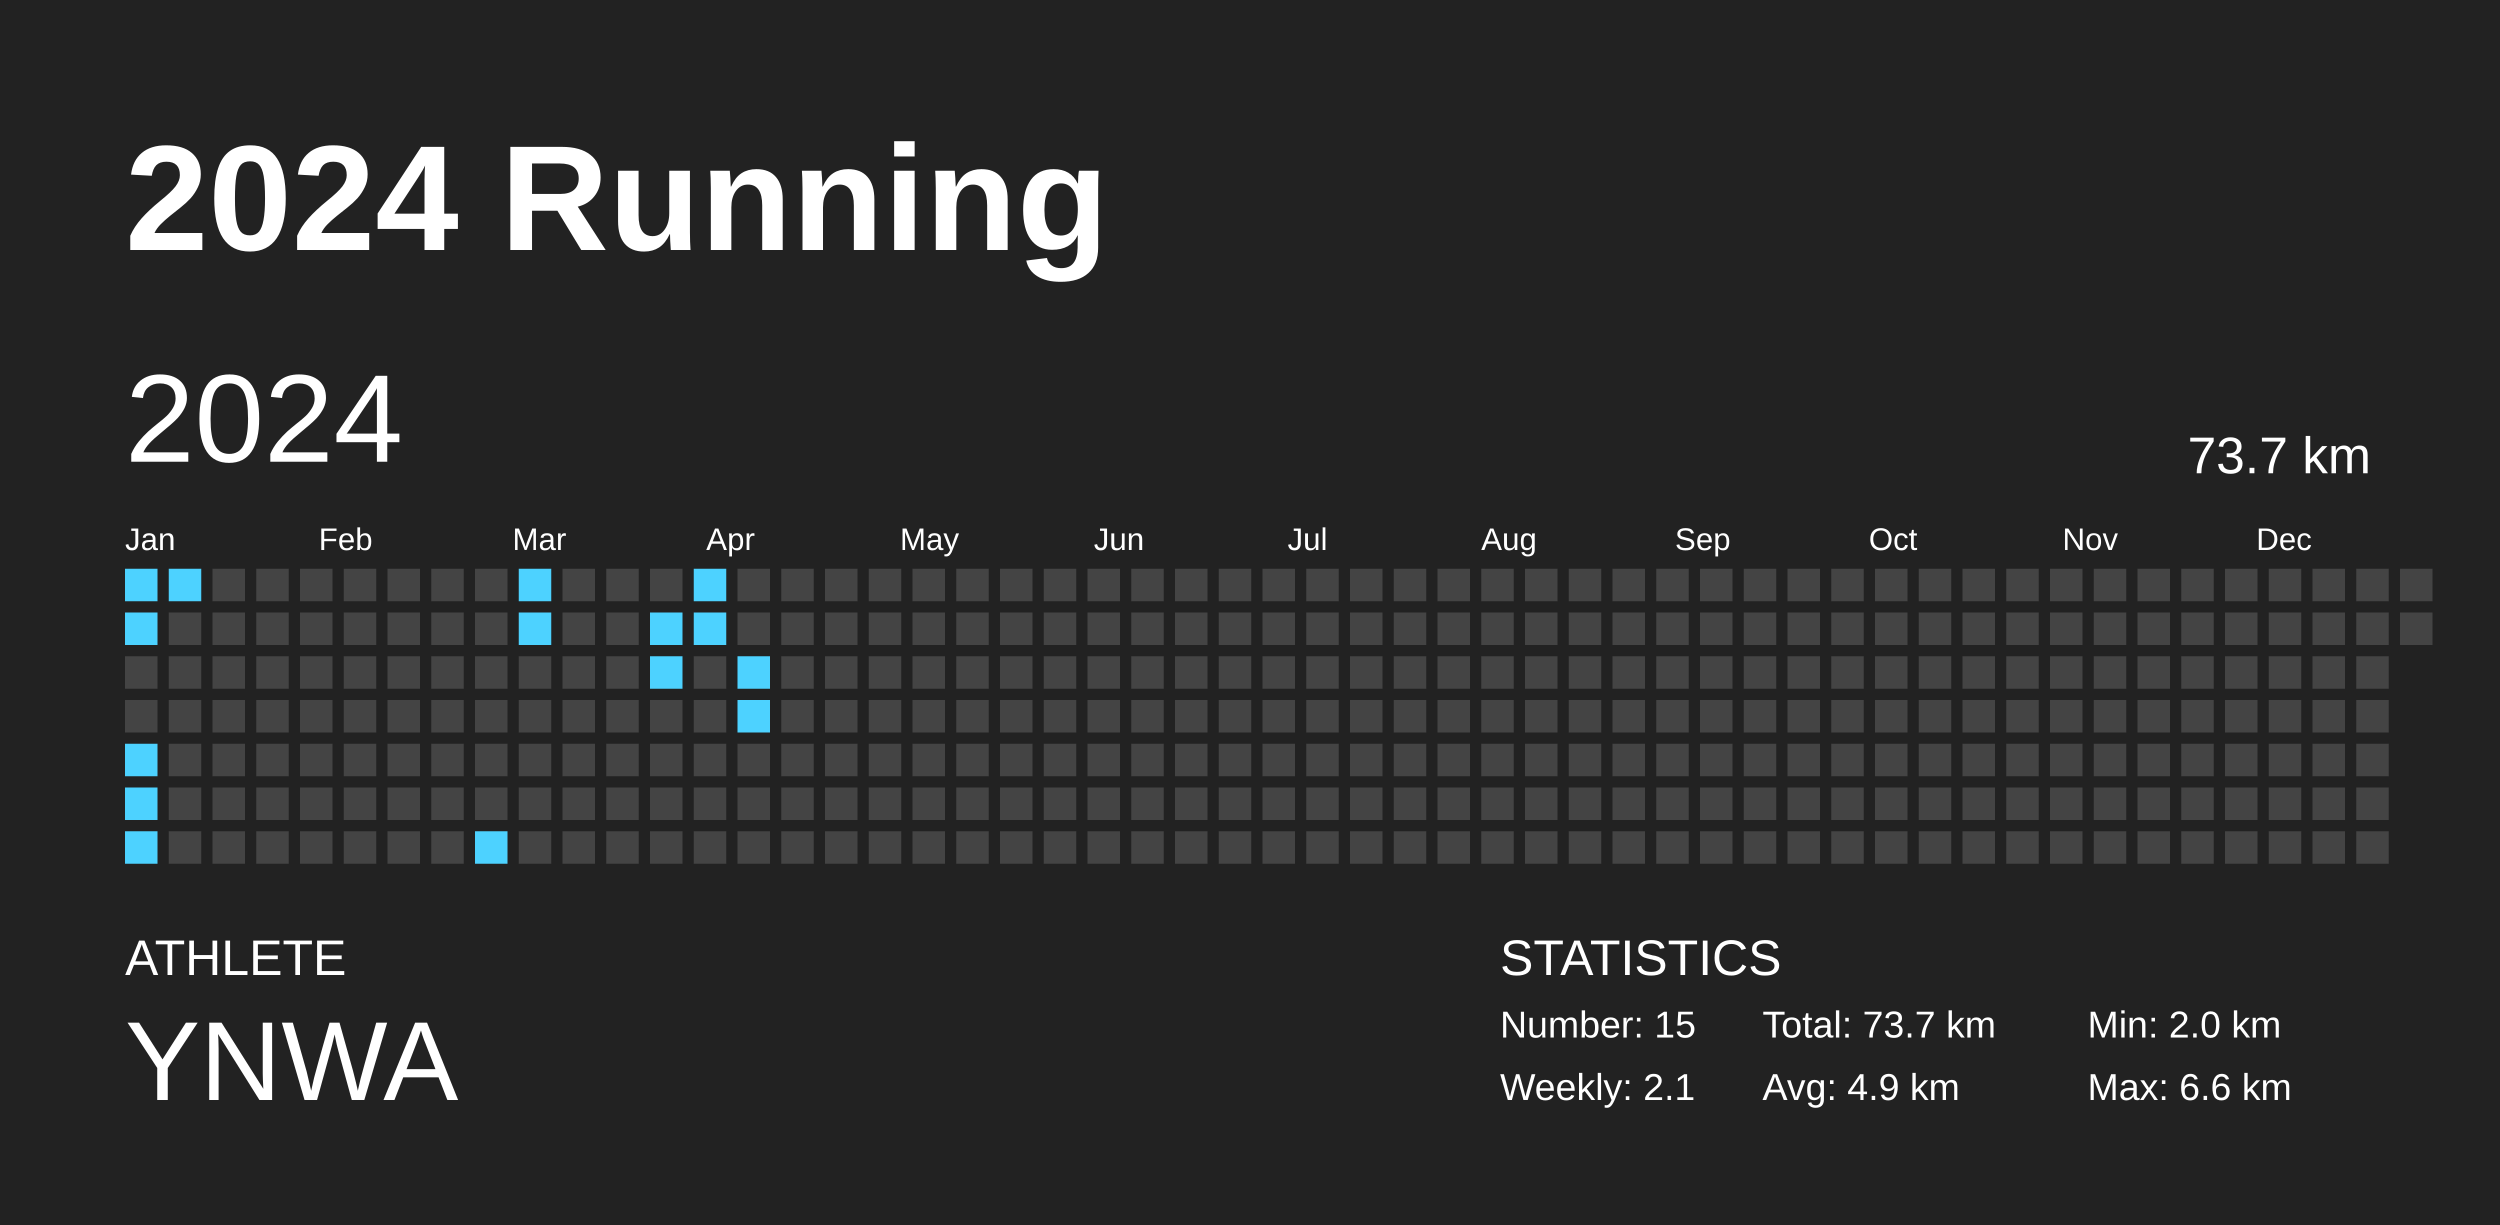
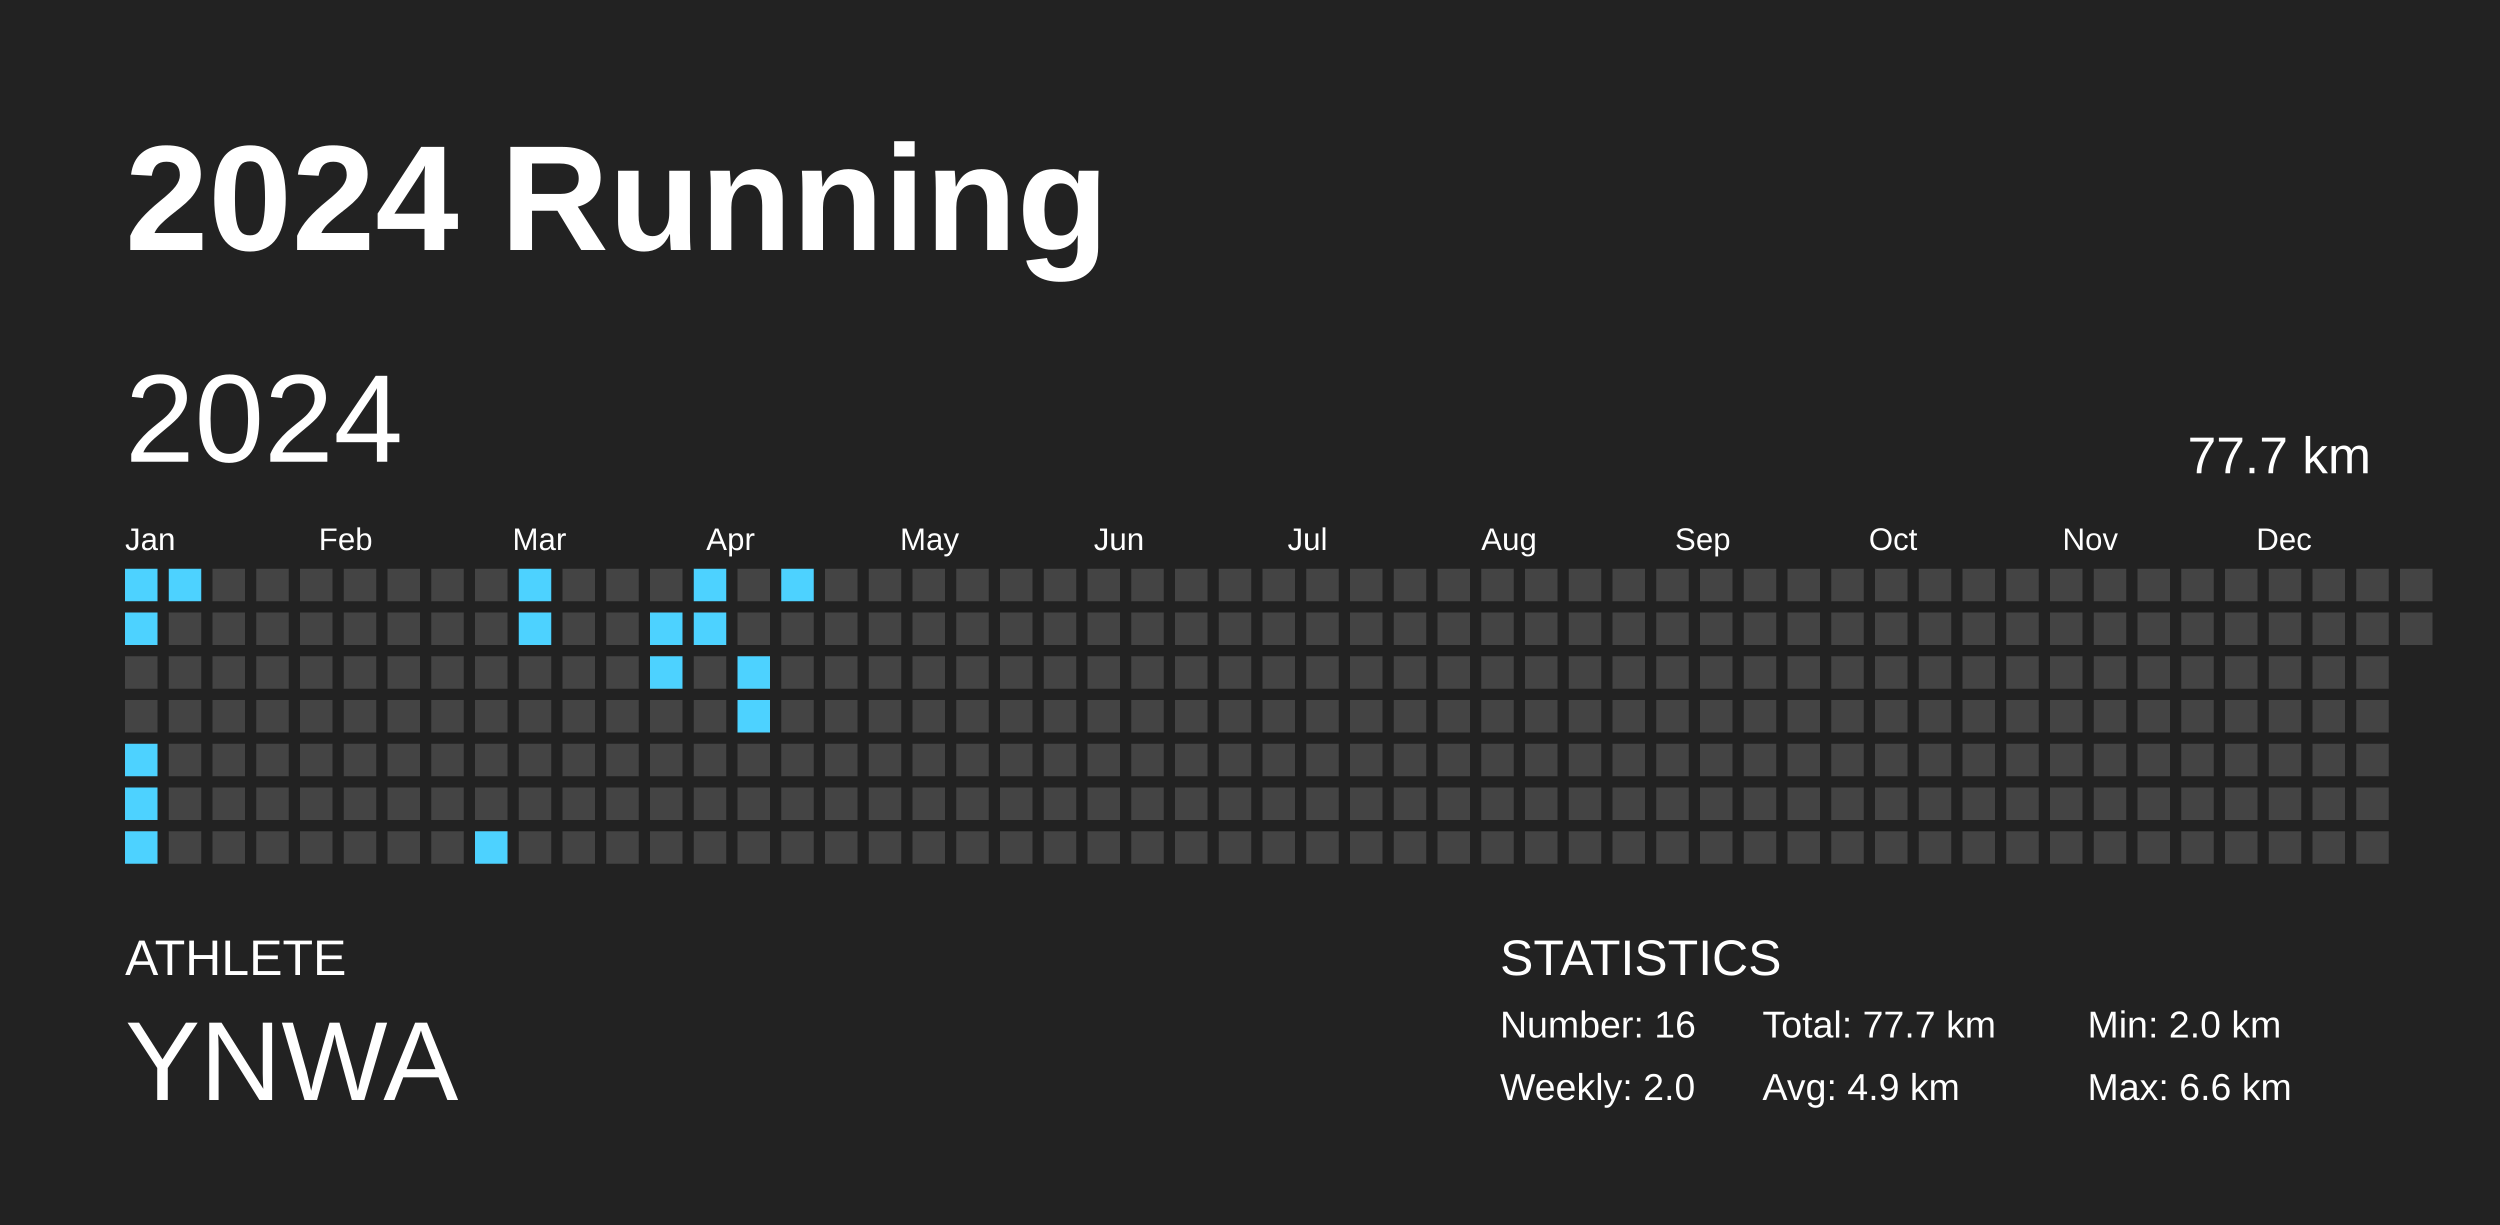
<svg xmlns="http://www.w3.org/2000/svg" baseProfile="full" height="98mm" version="1.1" viewBox="0,0,200,98" width="200mm">
  <defs />
  <rect fill="#222222" height="98" width="200" x="0" y="0" />
  <text fill="#FFFFFF" style="font-size:12px; font-family:Arial; font-weight:bold;" x="10" y="20">2024 Running</text>
  <text fill="#FFFFFF" style="font-size:4px; font-family:Arial" x="10" y="78">ATHLETE</text>
  <text fill="#FFFFFF" style="font-size:9px; font-family:Arial" x="10" y="88">YNWA</text>
  <text fill="#FFFFFF" style="font-size:4px; font-family:Arial" x="120" y="78">STATISTICS</text>
-   <text fill="#FFFFFF" style="font-size:3px; font-family:Arial" x="120" y="83">Number: 15</text>
-   <text fill="#FFFFFF" style="font-size:3px; font-family:Arial" x="120" y="88">Weekly: 2.1</text>
-   <text fill="#FFFFFF" style="font-size:3px; font-family:Arial" x="141" y="83">Total: 73.7 km</text>
+   <text fill="#FFFFFF" style="font-size:3px; font-family:Arial" x="120" y="83">Number: 16</text>
+   <text fill="#FFFFFF" style="font-size:3px; font-family:Arial" x="120" y="88">Weekly: 2.0</text>
+   <text fill="#FFFFFF" style="font-size:3px; font-family:Arial" x="141" y="83">Total: 77.7 km</text>
  <text fill="#FFFFFF" style="font-size:3px; font-family:Arial" x="141" y="88">Avg: 4.9 km</text>
  <text fill="#FFFFFF" style="font-size:3px; font-family:Arial" x="167" y="83">Min: 2.0 km</text>
  <text fill="#FFFFFF" style="font-size:3px; font-family:Arial" x="167" y="88">Max: 6.6 km</text>
  <text dominant-baseline="hanging" fill="#FFFFFF" style="font-size:10.0px; font-family:Arial;" x="10" y="30">2024</text>
-   <text dominant-baseline="hanging" fill="#FFFFFF" style="font-size:4.125px; font-family:Arial;" x="175" y="35">73.7 km</text>
+   <text dominant-baseline="hanging" fill="#FFFFFF" style="font-size:4.125px; font-family:Arial;" x="175" y="35">77.7 km</text>
  <text fill="#FFFFFF" style="font-size:2.5px; font-family:Arial" x="10.0" y="44">Jan</text>
  <text fill="#FFFFFF" style="font-size:2.5px; font-family:Arial" x="25.5" y="44">Feb</text>
  <text fill="#FFFFFF" style="font-size:2.5px; font-family:Arial" x="41.0" y="44">Mar</text>
  <text fill="#FFFFFF" style="font-size:2.5px; font-family:Arial" x="56.5" y="44">Apr</text>
  <text fill="#FFFFFF" style="font-size:2.5px; font-family:Arial" x="72.0" y="44">May</text>
  <text fill="#FFFFFF" style="font-size:2.5px; font-family:Arial" x="87.5" y="44">Jun</text>
  <text fill="#FFFFFF" style="font-size:2.5px; font-family:Arial" x="103.0" y="44">Jul</text>
  <text fill="#FFFFFF" style="font-size:2.5px; font-family:Arial" x="118.5" y="44">Aug</text>
  <text fill="#FFFFFF" style="font-size:2.5px; font-family:Arial" x="134.0" y="44">Sep</text>
  <text fill="#FFFFFF" style="font-size:2.5px; font-family:Arial" x="149.5" y="44">Oct</text>
  <text fill="#FFFFFF" style="font-size:2.5px; font-family:Arial" x="165.0" y="44">Nov</text>
  <text fill="#FFFFFF" style="font-size:2.5px; font-family:Arial" x="180.5" y="44">Dec</text>
  <rect fill="#4dd2ff" height="2.6" width="2.6" x="10.0" y="45.5" />
  <rect fill="#4dd2ff" height="2.6" width="2.6" x="10.0" y="49.0" />
  <rect fill="#444444" height="2.6" width="2.6" x="10.0" y="52.5" />
  <rect fill="#444444" height="2.6" width="2.6" x="10.0" y="56.0" />
  <rect fill="#4dd2ff" height="2.6" width="2.6" x="10.0" y="59.5" />
  <rect fill="#4dd2ff" height="2.6" width="2.6" x="10.0" y="63.0" />
  <rect fill="#4dd2ff" height="2.6" width="2.6" x="10.0" y="66.5" />
  <rect fill="#4dd2ff" height="2.6" width="2.6" x="13.5" y="45.5" />
  <rect fill="#444444" height="2.6" width="2.6" x="13.5" y="49.0" />
  <rect fill="#444444" height="2.6" width="2.6" x="13.5" y="52.5" />
  <rect fill="#444444" height="2.6" width="2.6" x="13.5" y="56.0" />
  <rect fill="#444444" height="2.6" width="2.6" x="13.5" y="59.5" />
  <rect fill="#444444" height="2.6" width="2.6" x="13.5" y="63.0" />
  <rect fill="#444444" height="2.6" width="2.6" x="13.5" y="66.5" />
  <rect fill="#444444" height="2.6" width="2.6" x="17.0" y="45.5" />
  <rect fill="#444444" height="2.6" width="2.6" x="17.0" y="49.0" />
  <rect fill="#444444" height="2.6" width="2.6" x="17.0" y="52.5" />
  <rect fill="#444444" height="2.6" width="2.6" x="17.0" y="56.0" />
  <rect fill="#444444" height="2.6" width="2.6" x="17.0" y="59.5" />
  <rect fill="#444444" height="2.6" width="2.6" x="17.0" y="63.0" />
  <rect fill="#444444" height="2.6" width="2.6" x="17.0" y="66.5" />
  <rect fill="#444444" height="2.6" width="2.6" x="20.5" y="45.5" />
  <rect fill="#444444" height="2.6" width="2.6" x="20.5" y="49.0" />
  <rect fill="#444444" height="2.6" width="2.6" x="20.5" y="52.5" />
  <rect fill="#444444" height="2.6" width="2.6" x="20.5" y="56.0" />
  <rect fill="#444444" height="2.6" width="2.6" x="20.5" y="59.5" />
  <rect fill="#444444" height="2.6" width="2.6" x="20.5" y="63.0" />
  <rect fill="#444444" height="2.6" width="2.6" x="20.5" y="66.5" />
  <rect fill="#444444" height="2.6" width="2.6" x="24.0" y="45.5" />
  <rect fill="#444444" height="2.6" width="2.6" x="24.0" y="49.0" />
  <rect fill="#444444" height="2.6" width="2.6" x="24.0" y="52.5" />
  <rect fill="#444444" height="2.6" width="2.6" x="24.0" y="56.0" />
  <rect fill="#444444" height="2.6" width="2.6" x="24.0" y="59.5" />
  <rect fill="#444444" height="2.6" width="2.6" x="24.0" y="63.0" />
  <rect fill="#444444" height="2.6" width="2.6" x="24.0" y="66.5" />
  <rect fill="#444444" height="2.6" width="2.6" x="27.5" y="45.5" />
  <rect fill="#444444" height="2.6" width="2.6" x="27.5" y="49.0" />
  <rect fill="#444444" height="2.6" width="2.6" x="27.5" y="52.5" />
  <rect fill="#444444" height="2.6" width="2.6" x="27.5" y="56.0" />
  <rect fill="#444444" height="2.6" width="2.6" x="27.5" y="59.5" />
  <rect fill="#444444" height="2.6" width="2.6" x="27.5" y="63.0" />
  <rect fill="#444444" height="2.6" width="2.6" x="27.5" y="66.5" />
  <rect fill="#444444" height="2.6" width="2.6" x="31.0" y="45.5" />
  <rect fill="#444444" height="2.6" width="2.6" x="31.0" y="49.0" />
  <rect fill="#444444" height="2.6" width="2.6" x="31.0" y="52.5" />
  <rect fill="#444444" height="2.6" width="2.6" x="31.0" y="56.0" />
  <rect fill="#444444" height="2.6" width="2.6" x="31.0" y="59.5" />
  <rect fill="#444444" height="2.6" width="2.6" x="31.0" y="63.0" />
  <rect fill="#444444" height="2.6" width="2.6" x="31.0" y="66.5" />
  <rect fill="#444444" height="2.6" width="2.6" x="34.5" y="45.5" />
  <rect fill="#444444" height="2.6" width="2.6" x="34.5" y="49.0" />
  <rect fill="#444444" height="2.6" width="2.6" x="34.5" y="52.5" />
  <rect fill="#444444" height="2.6" width="2.6" x="34.5" y="56.0" />
  <rect fill="#444444" height="2.6" width="2.6" x="34.5" y="59.5" />
  <rect fill="#444444" height="2.6" width="2.6" x="34.5" y="63.0" />
  <rect fill="#444444" height="2.6" width="2.6" x="34.5" y="66.5" />
  <rect fill="#444444" height="2.6" width="2.6" x="38.0" y="45.5" />
  <rect fill="#444444" height="2.6" width="2.6" x="38.0" y="49.0" />
  <rect fill="#444444" height="2.6" width="2.6" x="38.0" y="52.5" />
  <rect fill="#444444" height="2.6" width="2.6" x="38.0" y="56.0" />
  <rect fill="#444444" height="2.6" width="2.6" x="38.0" y="59.5" />
  <rect fill="#444444" height="2.6" width="2.6" x="38.0" y="63.0" />
  <rect fill="#4dd2ff" height="2.6" width="2.6" x="38.0" y="66.5" />
  <rect fill="#4dd2ff" height="2.6" width="2.6" x="41.5" y="45.5" />
  <rect fill="#4dd2ff" height="2.6" width="2.6" x="41.5" y="49.0" />
  <rect fill="#444444" height="2.6" width="2.6" x="41.5" y="52.5" />
  <rect fill="#444444" height="2.6" width="2.6" x="41.5" y="56.0" />
  <rect fill="#444444" height="2.6" width="2.6" x="41.5" y="59.5" />
  <rect fill="#444444" height="2.6" width="2.6" x="41.5" y="63.0" />
  <rect fill="#444444" height="2.6" width="2.6" x="41.5" y="66.5" />
  <rect fill="#444444" height="2.6" width="2.6" x="45.0" y="45.5" />
  <rect fill="#444444" height="2.6" width="2.6" x="45.0" y="49.0" />
  <rect fill="#444444" height="2.6" width="2.6" x="45.0" y="52.5" />
  <rect fill="#444444" height="2.6" width="2.6" x="45.0" y="56.0" />
  <rect fill="#444444" height="2.6" width="2.6" x="45.0" y="59.5" />
  <rect fill="#444444" height="2.6" width="2.6" x="45.0" y="63.0" />
  <rect fill="#444444" height="2.6" width="2.6" x="45.0" y="66.5" />
  <rect fill="#444444" height="2.6" width="2.6" x="48.5" y="45.5" />
  <rect fill="#444444" height="2.6" width="2.6" x="48.5" y="49.0" />
  <rect fill="#444444" height="2.6" width="2.6" x="48.5" y="52.5" />
  <rect fill="#444444" height="2.6" width="2.6" x="48.5" y="56.0" />
  <rect fill="#444444" height="2.6" width="2.6" x="48.5" y="59.5" />
  <rect fill="#444444" height="2.6" width="2.6" x="48.5" y="63.0" />
  <rect fill="#444444" height="2.6" width="2.6" x="48.5" y="66.5" />
  <rect fill="#444444" height="2.6" width="2.6" x="52.0" y="45.5" />
  <rect fill="#4dd2ff" height="2.6" width="2.6" x="52.0" y="49.0" />
  <rect fill="#4dd2ff" height="2.6" width="2.6" x="52.0" y="52.5" />
  <rect fill="#444444" height="2.6" width="2.6" x="52.0" y="56.0" />
  <rect fill="#444444" height="2.6" width="2.6" x="52.0" y="59.5" />
  <rect fill="#444444" height="2.6" width="2.6" x="52.0" y="63.0" />
  <rect fill="#444444" height="2.6" width="2.6" x="52.0" y="66.5" />
  <rect fill="#4dd2ff" height="2.6" width="2.6" x="55.5" y="45.5" />
  <rect fill="#4dd2ff" height="2.6" width="2.6" x="55.5" y="49.0" />
  <rect fill="#444444" height="2.6" width="2.6" x="55.5" y="52.5" />
  <rect fill="#444444" height="2.6" width="2.6" x="55.5" y="56.0" />
  <rect fill="#444444" height="2.6" width="2.6" x="55.5" y="59.5" />
  <rect fill="#444444" height="2.6" width="2.6" x="55.5" y="63.0" />
  <rect fill="#444444" height="2.6" width="2.6" x="55.5" y="66.5" />
  <rect fill="#444444" height="2.6" width="2.6" x="59.0" y="45.5" />
  <rect fill="#444444" height="2.6" width="2.6" x="59.0" y="49.0" />
  <rect fill="#4dd2ff" height="2.6" width="2.6" x="59.0" y="52.5" />
  <rect fill="#4dd2ff" height="2.6" width="2.6" x="59.0" y="56.0" />
  <rect fill="#444444" height="2.6" width="2.6" x="59.0" y="59.5" />
  <rect fill="#444444" height="2.6" width="2.6" x="59.0" y="63.0" />
  <rect fill="#444444" height="2.6" width="2.6" x="59.0" y="66.5" />
-   <rect fill="#444444" height="2.6" width="2.6" x="62.5" y="45.5" />
+   <rect fill="#4dd2ff" height="2.6" width="2.6" x="62.5" y="45.5" />
  <rect fill="#444444" height="2.6" width="2.6" x="62.5" y="49.0" />
  <rect fill="#444444" height="2.6" width="2.6" x="62.5" y="52.5" />
  <rect fill="#444444" height="2.6" width="2.6" x="62.5" y="56.0" />
  <rect fill="#444444" height="2.6" width="2.6" x="62.5" y="59.5" />
  <rect fill="#444444" height="2.6" width="2.6" x="62.5" y="63.0" />
  <rect fill="#444444" height="2.6" width="2.6" x="62.5" y="66.5" />
  <rect fill="#444444" height="2.6" width="2.6" x="66.0" y="45.5" />
  <rect fill="#444444" height="2.6" width="2.6" x="66.0" y="49.0" />
  <rect fill="#444444" height="2.6" width="2.6" x="66.0" y="52.5" />
  <rect fill="#444444" height="2.6" width="2.6" x="66.0" y="56.0" />
  <rect fill="#444444" height="2.6" width="2.6" x="66.0" y="59.5" />
  <rect fill="#444444" height="2.6" width="2.6" x="66.0" y="63.0" />
  <rect fill="#444444" height="2.6" width="2.6" x="66.0" y="66.5" />
  <rect fill="#444444" height="2.6" width="2.6" x="69.5" y="45.5" />
  <rect fill="#444444" height="2.6" width="2.6" x="69.5" y="49.0" />
  <rect fill="#444444" height="2.6" width="2.6" x="69.5" y="52.5" />
  <rect fill="#444444" height="2.6" width="2.6" x="69.5" y="56.0" />
  <rect fill="#444444" height="2.6" width="2.6" x="69.5" y="59.5" />
  <rect fill="#444444" height="2.6" width="2.6" x="69.5" y="63.0" />
  <rect fill="#444444" height="2.6" width="2.6" x="69.5" y="66.5" />
  <rect fill="#444444" height="2.6" width="2.6" x="73.0" y="45.5" />
  <rect fill="#444444" height="2.6" width="2.6" x="73.0" y="49.0" />
  <rect fill="#444444" height="2.6" width="2.6" x="73.0" y="52.5" />
  <rect fill="#444444" height="2.6" width="2.6" x="73.0" y="56.0" />
  <rect fill="#444444" height="2.6" width="2.6" x="73.0" y="59.5" />
  <rect fill="#444444" height="2.6" width="2.6" x="73.0" y="63.0" />
  <rect fill="#444444" height="2.6" width="2.6" x="73.0" y="66.5" />
  <rect fill="#444444" height="2.6" width="2.6" x="76.5" y="45.5" />
  <rect fill="#444444" height="2.6" width="2.6" x="76.5" y="49.0" />
  <rect fill="#444444" height="2.6" width="2.6" x="76.5" y="52.5" />
  <rect fill="#444444" height="2.6" width="2.6" x="76.5" y="56.0" />
  <rect fill="#444444" height="2.6" width="2.6" x="76.5" y="59.5" />
  <rect fill="#444444" height="2.6" width="2.6" x="76.5" y="63.0" />
  <rect fill="#444444" height="2.6" width="2.6" x="76.5" y="66.5" />
  <rect fill="#444444" height="2.6" width="2.6" x="80.0" y="45.5" />
  <rect fill="#444444" height="2.6" width="2.6" x="80.0" y="49.0" />
  <rect fill="#444444" height="2.6" width="2.6" x="80.0" y="52.5" />
  <rect fill="#444444" height="2.6" width="2.6" x="80.0" y="56.0" />
  <rect fill="#444444" height="2.6" width="2.6" x="80.0" y="59.5" />
  <rect fill="#444444" height="2.6" width="2.6" x="80.0" y="63.0" />
  <rect fill="#444444" height="2.6" width="2.6" x="80.0" y="66.5" />
  <rect fill="#444444" height="2.6" width="2.6" x="83.5" y="45.5" />
  <rect fill="#444444" height="2.6" width="2.6" x="83.5" y="49.0" />
  <rect fill="#444444" height="2.6" width="2.6" x="83.5" y="52.5" />
  <rect fill="#444444" height="2.6" width="2.6" x="83.5" y="56.0" />
  <rect fill="#444444" height="2.6" width="2.6" x="83.5" y="59.5" />
  <rect fill="#444444" height="2.6" width="2.6" x="83.5" y="63.0" />
  <rect fill="#444444" height="2.6" width="2.6" x="83.5" y="66.5" />
  <rect fill="#444444" height="2.6" width="2.6" x="87.0" y="45.5" />
  <rect fill="#444444" height="2.6" width="2.6" x="87.0" y="49.0" />
  <rect fill="#444444" height="2.6" width="2.6" x="87.0" y="52.5" />
  <rect fill="#444444" height="2.6" width="2.6" x="87.0" y="56.0" />
  <rect fill="#444444" height="2.6" width="2.6" x="87.0" y="59.5" />
  <rect fill="#444444" height="2.6" width="2.6" x="87.0" y="63.0" />
  <rect fill="#444444" height="2.6" width="2.6" x="87.0" y="66.5" />
  <rect fill="#444444" height="2.6" width="2.6" x="90.5" y="45.5" />
  <rect fill="#444444" height="2.6" width="2.6" x="90.5" y="49.0" />
  <rect fill="#444444" height="2.6" width="2.6" x="90.5" y="52.5" />
  <rect fill="#444444" height="2.6" width="2.6" x="90.5" y="56.0" />
  <rect fill="#444444" height="2.6" width="2.6" x="90.5" y="59.5" />
  <rect fill="#444444" height="2.6" width="2.6" x="90.5" y="63.0" />
  <rect fill="#444444" height="2.6" width="2.6" x="90.5" y="66.5" />
  <rect fill="#444444" height="2.6" width="2.6" x="94.0" y="45.5" />
  <rect fill="#444444" height="2.6" width="2.6" x="94.0" y="49.0" />
  <rect fill="#444444" height="2.6" width="2.6" x="94.0" y="52.5" />
  <rect fill="#444444" height="2.6" width="2.6" x="94.0" y="56.0" />
  <rect fill="#444444" height="2.6" width="2.6" x="94.0" y="59.5" />
  <rect fill="#444444" height="2.6" width="2.6" x="94.0" y="63.0" />
  <rect fill="#444444" height="2.6" width="2.6" x="94.0" y="66.5" />
  <rect fill="#444444" height="2.6" width="2.6" x="97.5" y="45.5" />
  <rect fill="#444444" height="2.6" width="2.6" x="97.5" y="49.0" />
  <rect fill="#444444" height="2.6" width="2.6" x="97.5" y="52.5" />
  <rect fill="#444444" height="2.6" width="2.6" x="97.5" y="56.0" />
  <rect fill="#444444" height="2.6" width="2.6" x="97.5" y="59.5" />
  <rect fill="#444444" height="2.6" width="2.6" x="97.5" y="63.0" />
  <rect fill="#444444" height="2.6" width="2.6" x="97.5" y="66.5" />
  <rect fill="#444444" height="2.6" width="2.6" x="101.0" y="45.5" />
  <rect fill="#444444" height="2.6" width="2.6" x="101.0" y="49.0" />
  <rect fill="#444444" height="2.6" width="2.6" x="101.0" y="52.5" />
  <rect fill="#444444" height="2.6" width="2.6" x="101.0" y="56.0" />
  <rect fill="#444444" height="2.6" width="2.6" x="101.0" y="59.5" />
  <rect fill="#444444" height="2.6" width="2.6" x="101.0" y="63.0" />
  <rect fill="#444444" height="2.6" width="2.6" x="101.0" y="66.5" />
  <rect fill="#444444" height="2.6" width="2.6" x="104.5" y="45.5" />
  <rect fill="#444444" height="2.6" width="2.6" x="104.5" y="49.0" />
  <rect fill="#444444" height="2.6" width="2.6" x="104.5" y="52.5" />
  <rect fill="#444444" height="2.6" width="2.6" x="104.5" y="56.0" />
  <rect fill="#444444" height="2.6" width="2.6" x="104.5" y="59.5" />
  <rect fill="#444444" height="2.6" width="2.6" x="104.5" y="63.0" />
  <rect fill="#444444" height="2.6" width="2.6" x="104.5" y="66.5" />
  <rect fill="#444444" height="2.6" width="2.6" x="108.0" y="45.5" />
  <rect fill="#444444" height="2.6" width="2.6" x="108.0" y="49.0" />
  <rect fill="#444444" height="2.6" width="2.6" x="108.0" y="52.5" />
  <rect fill="#444444" height="2.6" width="2.6" x="108.0" y="56.0" />
  <rect fill="#444444" height="2.6" width="2.6" x="108.0" y="59.5" />
  <rect fill="#444444" height="2.6" width="2.6" x="108.0" y="63.0" />
  <rect fill="#444444" height="2.6" width="2.6" x="108.0" y="66.5" />
  <rect fill="#444444" height="2.6" width="2.6" x="111.5" y="45.5" />
  <rect fill="#444444" height="2.6" width="2.6" x="111.5" y="49.0" />
  <rect fill="#444444" height="2.6" width="2.6" x="111.5" y="52.5" />
  <rect fill="#444444" height="2.6" width="2.6" x="111.5" y="56.0" />
  <rect fill="#444444" height="2.6" width="2.6" x="111.5" y="59.5" />
  <rect fill="#444444" height="2.6" width="2.6" x="111.5" y="63.0" />
  <rect fill="#444444" height="2.6" width="2.6" x="111.5" y="66.5" />
  <rect fill="#444444" height="2.6" width="2.6" x="115.0" y="45.5" />
  <rect fill="#444444" height="2.6" width="2.6" x="115.0" y="49.0" />
  <rect fill="#444444" height="2.6" width="2.6" x="115.0" y="52.5" />
  <rect fill="#444444" height="2.6" width="2.6" x="115.0" y="56.0" />
  <rect fill="#444444" height="2.6" width="2.6" x="115.0" y="59.5" />
  <rect fill="#444444" height="2.6" width="2.6" x="115.0" y="63.0" />
  <rect fill="#444444" height="2.6" width="2.6" x="115.0" y="66.5" />
  <rect fill="#444444" height="2.6" width="2.6" x="118.5" y="45.5" />
  <rect fill="#444444" height="2.6" width="2.6" x="118.5" y="49.0" />
  <rect fill="#444444" height="2.6" width="2.6" x="118.5" y="52.5" />
  <rect fill="#444444" height="2.6" width="2.6" x="118.5" y="56.0" />
  <rect fill="#444444" height="2.6" width="2.6" x="118.5" y="59.5" />
  <rect fill="#444444" height="2.6" width="2.6" x="118.5" y="63.0" />
  <rect fill="#444444" height="2.6" width="2.6" x="118.5" y="66.5" />
  <rect fill="#444444" height="2.6" width="2.6" x="122.0" y="45.5" />
  <rect fill="#444444" height="2.6" width="2.6" x="122.0" y="49.0" />
  <rect fill="#444444" height="2.6" width="2.6" x="122.0" y="52.5" />
  <rect fill="#444444" height="2.6" width="2.6" x="122.0" y="56.0" />
  <rect fill="#444444" height="2.6" width="2.6" x="122.0" y="59.5" />
  <rect fill="#444444" height="2.6" width="2.6" x="122.0" y="63.0" />
  <rect fill="#444444" height="2.6" width="2.6" x="122.0" y="66.5" />
  <rect fill="#444444" height="2.6" width="2.6" x="125.5" y="45.5" />
  <rect fill="#444444" height="2.6" width="2.6" x="125.5" y="49.0" />
  <rect fill="#444444" height="2.6" width="2.6" x="125.5" y="52.5" />
  <rect fill="#444444" height="2.6" width="2.6" x="125.5" y="56.0" />
  <rect fill="#444444" height="2.6" width="2.6" x="125.5" y="59.5" />
  <rect fill="#444444" height="2.6" width="2.6" x="125.5" y="63.0" />
  <rect fill="#444444" height="2.6" width="2.6" x="125.5" y="66.5" />
  <rect fill="#444444" height="2.6" width="2.6" x="129.0" y="45.5" />
  <rect fill="#444444" height="2.6" width="2.6" x="129.0" y="49.0" />
  <rect fill="#444444" height="2.6" width="2.6" x="129.0" y="52.5" />
  <rect fill="#444444" height="2.6" width="2.6" x="129.0" y="56.0" />
  <rect fill="#444444" height="2.6" width="2.6" x="129.0" y="59.5" />
  <rect fill="#444444" height="2.6" width="2.6" x="129.0" y="63.0" />
  <rect fill="#444444" height="2.6" width="2.6" x="129.0" y="66.5" />
  <rect fill="#444444" height="2.6" width="2.6" x="132.5" y="45.5" />
  <rect fill="#444444" height="2.6" width="2.6" x="132.5" y="49.0" />
  <rect fill="#444444" height="2.6" width="2.6" x="132.5" y="52.5" />
  <rect fill="#444444" height="2.6" width="2.6" x="132.5" y="56.0" />
  <rect fill="#444444" height="2.6" width="2.6" x="132.5" y="59.5" />
  <rect fill="#444444" height="2.6" width="2.6" x="132.5" y="63.0" />
  <rect fill="#444444" height="2.6" width="2.6" x="132.5" y="66.5" />
  <rect fill="#444444" height="2.6" width="2.6" x="136.0" y="45.5" />
  <rect fill="#444444" height="2.6" width="2.6" x="136.0" y="49.0" />
  <rect fill="#444444" height="2.6" width="2.6" x="136.0" y="52.5" />
  <rect fill="#444444" height="2.6" width="2.6" x="136.0" y="56.0" />
  <rect fill="#444444" height="2.6" width="2.6" x="136.0" y="59.5" />
  <rect fill="#444444" height="2.6" width="2.6" x="136.0" y="63.0" />
  <rect fill="#444444" height="2.6" width="2.6" x="136.0" y="66.5" />
  <rect fill="#444444" height="2.6" width="2.6" x="139.5" y="45.5" />
  <rect fill="#444444" height="2.6" width="2.6" x="139.5" y="49.0" />
  <rect fill="#444444" height="2.6" width="2.6" x="139.5" y="52.5" />
  <rect fill="#444444" height="2.6" width="2.6" x="139.5" y="56.0" />
  <rect fill="#444444" height="2.6" width="2.6" x="139.5" y="59.5" />
  <rect fill="#444444" height="2.6" width="2.6" x="139.5" y="63.0" />
  <rect fill="#444444" height="2.6" width="2.6" x="139.5" y="66.5" />
  <rect fill="#444444" height="2.6" width="2.6" x="143.0" y="45.5" />
  <rect fill="#444444" height="2.6" width="2.6" x="143.0" y="49.0" />
  <rect fill="#444444" height="2.6" width="2.6" x="143.0" y="52.5" />
  <rect fill="#444444" height="2.6" width="2.6" x="143.0" y="56.0" />
  <rect fill="#444444" height="2.6" width="2.6" x="143.0" y="59.5" />
  <rect fill="#444444" height="2.6" width="2.6" x="143.0" y="63.0" />
  <rect fill="#444444" height="2.6" width="2.6" x="143.0" y="66.5" />
  <rect fill="#444444" height="2.6" width="2.6" x="146.5" y="45.5" />
  <rect fill="#444444" height="2.6" width="2.6" x="146.5" y="49.0" />
  <rect fill="#444444" height="2.6" width="2.6" x="146.5" y="52.5" />
  <rect fill="#444444" height="2.6" width="2.6" x="146.5" y="56.0" />
  <rect fill="#444444" height="2.6" width="2.6" x="146.5" y="59.5" />
  <rect fill="#444444" height="2.6" width="2.6" x="146.5" y="63.0" />
  <rect fill="#444444" height="2.6" width="2.6" x="146.5" y="66.5" />
  <rect fill="#444444" height="2.6" width="2.6" x="150.0" y="45.5" />
  <rect fill="#444444" height="2.6" width="2.6" x="150.0" y="49.0" />
  <rect fill="#444444" height="2.6" width="2.6" x="150.0" y="52.5" />
  <rect fill="#444444" height="2.6" width="2.6" x="150.0" y="56.0" />
  <rect fill="#444444" height="2.6" width="2.6" x="150.0" y="59.5" />
  <rect fill="#444444" height="2.6" width="2.6" x="150.0" y="63.0" />
  <rect fill="#444444" height="2.6" width="2.6" x="150.0" y="66.5" />
  <rect fill="#444444" height="2.6" width="2.6" x="153.5" y="45.5" />
  <rect fill="#444444" height="2.6" width="2.6" x="153.5" y="49.0" />
  <rect fill="#444444" height="2.6" width="2.6" x="153.5" y="52.5" />
  <rect fill="#444444" height="2.6" width="2.6" x="153.5" y="56.0" />
  <rect fill="#444444" height="2.6" width="2.6" x="153.5" y="59.5" />
  <rect fill="#444444" height="2.6" width="2.6" x="153.5" y="63.0" />
  <rect fill="#444444" height="2.6" width="2.6" x="153.5" y="66.5" />
  <rect fill="#444444" height="2.6" width="2.6" x="157.0" y="45.5" />
  <rect fill="#444444" height="2.6" width="2.6" x="157.0" y="49.0" />
  <rect fill="#444444" height="2.6" width="2.6" x="157.0" y="52.5" />
  <rect fill="#444444" height="2.6" width="2.6" x="157.0" y="56.0" />
  <rect fill="#444444" height="2.6" width="2.6" x="157.0" y="59.5" />
  <rect fill="#444444" height="2.6" width="2.6" x="157.0" y="63.0" />
  <rect fill="#444444" height="2.6" width="2.6" x="157.0" y="66.5" />
  <rect fill="#444444" height="2.6" width="2.6" x="160.5" y="45.5" />
  <rect fill="#444444" height="2.6" width="2.6" x="160.5" y="49.0" />
  <rect fill="#444444" height="2.6" width="2.6" x="160.5" y="52.5" />
  <rect fill="#444444" height="2.6" width="2.6" x="160.5" y="56.0" />
  <rect fill="#444444" height="2.6" width="2.6" x="160.5" y="59.5" />
  <rect fill="#444444" height="2.6" width="2.6" x="160.5" y="63.0" />
  <rect fill="#444444" height="2.6" width="2.6" x="160.5" y="66.5" />
  <rect fill="#444444" height="2.6" width="2.6" x="164.0" y="45.5" />
  <rect fill="#444444" height="2.6" width="2.6" x="164.0" y="49.0" />
  <rect fill="#444444" height="2.6" width="2.6" x="164.0" y="52.5" />
  <rect fill="#444444" height="2.6" width="2.6" x="164.0" y="56.0" />
  <rect fill="#444444" height="2.6" width="2.6" x="164.0" y="59.5" />
  <rect fill="#444444" height="2.6" width="2.6" x="164.0" y="63.0" />
  <rect fill="#444444" height="2.6" width="2.6" x="164.0" y="66.5" />
  <rect fill="#444444" height="2.6" width="2.6" x="167.5" y="45.5" />
  <rect fill="#444444" height="2.6" width="2.6" x="167.5" y="49.0" />
  <rect fill="#444444" height="2.6" width="2.6" x="167.5" y="52.5" />
  <rect fill="#444444" height="2.6" width="2.6" x="167.5" y="56.0" />
  <rect fill="#444444" height="2.6" width="2.6" x="167.5" y="59.5" />
  <rect fill="#444444" height="2.6" width="2.6" x="167.5" y="63.0" />
  <rect fill="#444444" height="2.6" width="2.6" x="167.5" y="66.5" />
  <rect fill="#444444" height="2.6" width="2.6" x="171.0" y="45.5" />
  <rect fill="#444444" height="2.6" width="2.6" x="171.0" y="49.0" />
  <rect fill="#444444" height="2.6" width="2.6" x="171.0" y="52.5" />
  <rect fill="#444444" height="2.6" width="2.6" x="171.0" y="56.0" />
  <rect fill="#444444" height="2.6" width="2.6" x="171.0" y="59.5" />
  <rect fill="#444444" height="2.6" width="2.6" x="171.0" y="63.0" />
  <rect fill="#444444" height="2.6" width="2.6" x="171.0" y="66.5" />
  <rect fill="#444444" height="2.6" width="2.6" x="174.5" y="45.5" />
  <rect fill="#444444" height="2.6" width="2.6" x="174.5" y="49.0" />
  <rect fill="#444444" height="2.6" width="2.6" x="174.5" y="52.5" />
  <rect fill="#444444" height="2.6" width="2.6" x="174.5" y="56.0" />
  <rect fill="#444444" height="2.6" width="2.6" x="174.5" y="59.5" />
  <rect fill="#444444" height="2.6" width="2.6" x="174.5" y="63.0" />
  <rect fill="#444444" height="2.6" width="2.6" x="174.5" y="66.5" />
  <rect fill="#444444" height="2.6" width="2.6" x="178.0" y="45.5" />
  <rect fill="#444444" height="2.6" width="2.6" x="178.0" y="49.0" />
  <rect fill="#444444" height="2.6" width="2.6" x="178.0" y="52.5" />
  <rect fill="#444444" height="2.6" width="2.6" x="178.0" y="56.0" />
  <rect fill="#444444" height="2.6" width="2.6" x="178.0" y="59.5" />
  <rect fill="#444444" height="2.6" width="2.6" x="178.0" y="63.0" />
  <rect fill="#444444" height="2.6" width="2.6" x="178.0" y="66.5" />
  <rect fill="#444444" height="2.6" width="2.6" x="181.5" y="45.5" />
  <rect fill="#444444" height="2.6" width="2.6" x="181.5" y="49.0" />
  <rect fill="#444444" height="2.6" width="2.6" x="181.5" y="52.5" />
  <rect fill="#444444" height="2.6" width="2.6" x="181.5" y="56.0" />
  <rect fill="#444444" height="2.6" width="2.6" x="181.5" y="59.5" />
  <rect fill="#444444" height="2.6" width="2.6" x="181.5" y="63.0" />
  <rect fill="#444444" height="2.6" width="2.6" x="181.5" y="66.5" />
  <rect fill="#444444" height="2.6" width="2.6" x="185.0" y="45.5" />
  <rect fill="#444444" height="2.6" width="2.6" x="185.0" y="49.0" />
  <rect fill="#444444" height="2.6" width="2.6" x="185.0" y="52.5" />
  <rect fill="#444444" height="2.6" width="2.6" x="185.0" y="56.0" />
  <rect fill="#444444" height="2.6" width="2.6" x="185.0" y="59.5" />
  <rect fill="#444444" height="2.6" width="2.6" x="185.0" y="63.0" />
  <rect fill="#444444" height="2.6" width="2.6" x="185.0" y="66.5" />
  <rect fill="#444444" height="2.6" width="2.6" x="188.5" y="45.5" />
  <rect fill="#444444" height="2.6" width="2.6" x="188.5" y="49.0" />
  <rect fill="#444444" height="2.6" width="2.6" x="188.5" y="52.5" />
  <rect fill="#444444" height="2.6" width="2.6" x="188.5" y="56.0" />
  <rect fill="#444444" height="2.6" width="2.6" x="188.5" y="59.5" />
  <rect fill="#444444" height="2.6" width="2.6" x="188.5" y="63.0" />
  <rect fill="#444444" height="2.6" width="2.6" x="188.5" y="66.5" />
  <rect fill="#444444" height="2.6" width="2.6" x="192.0" y="45.5" />
  <rect fill="#444444" height="2.6" width="2.6" x="192.0" y="49.0" />
</svg>
